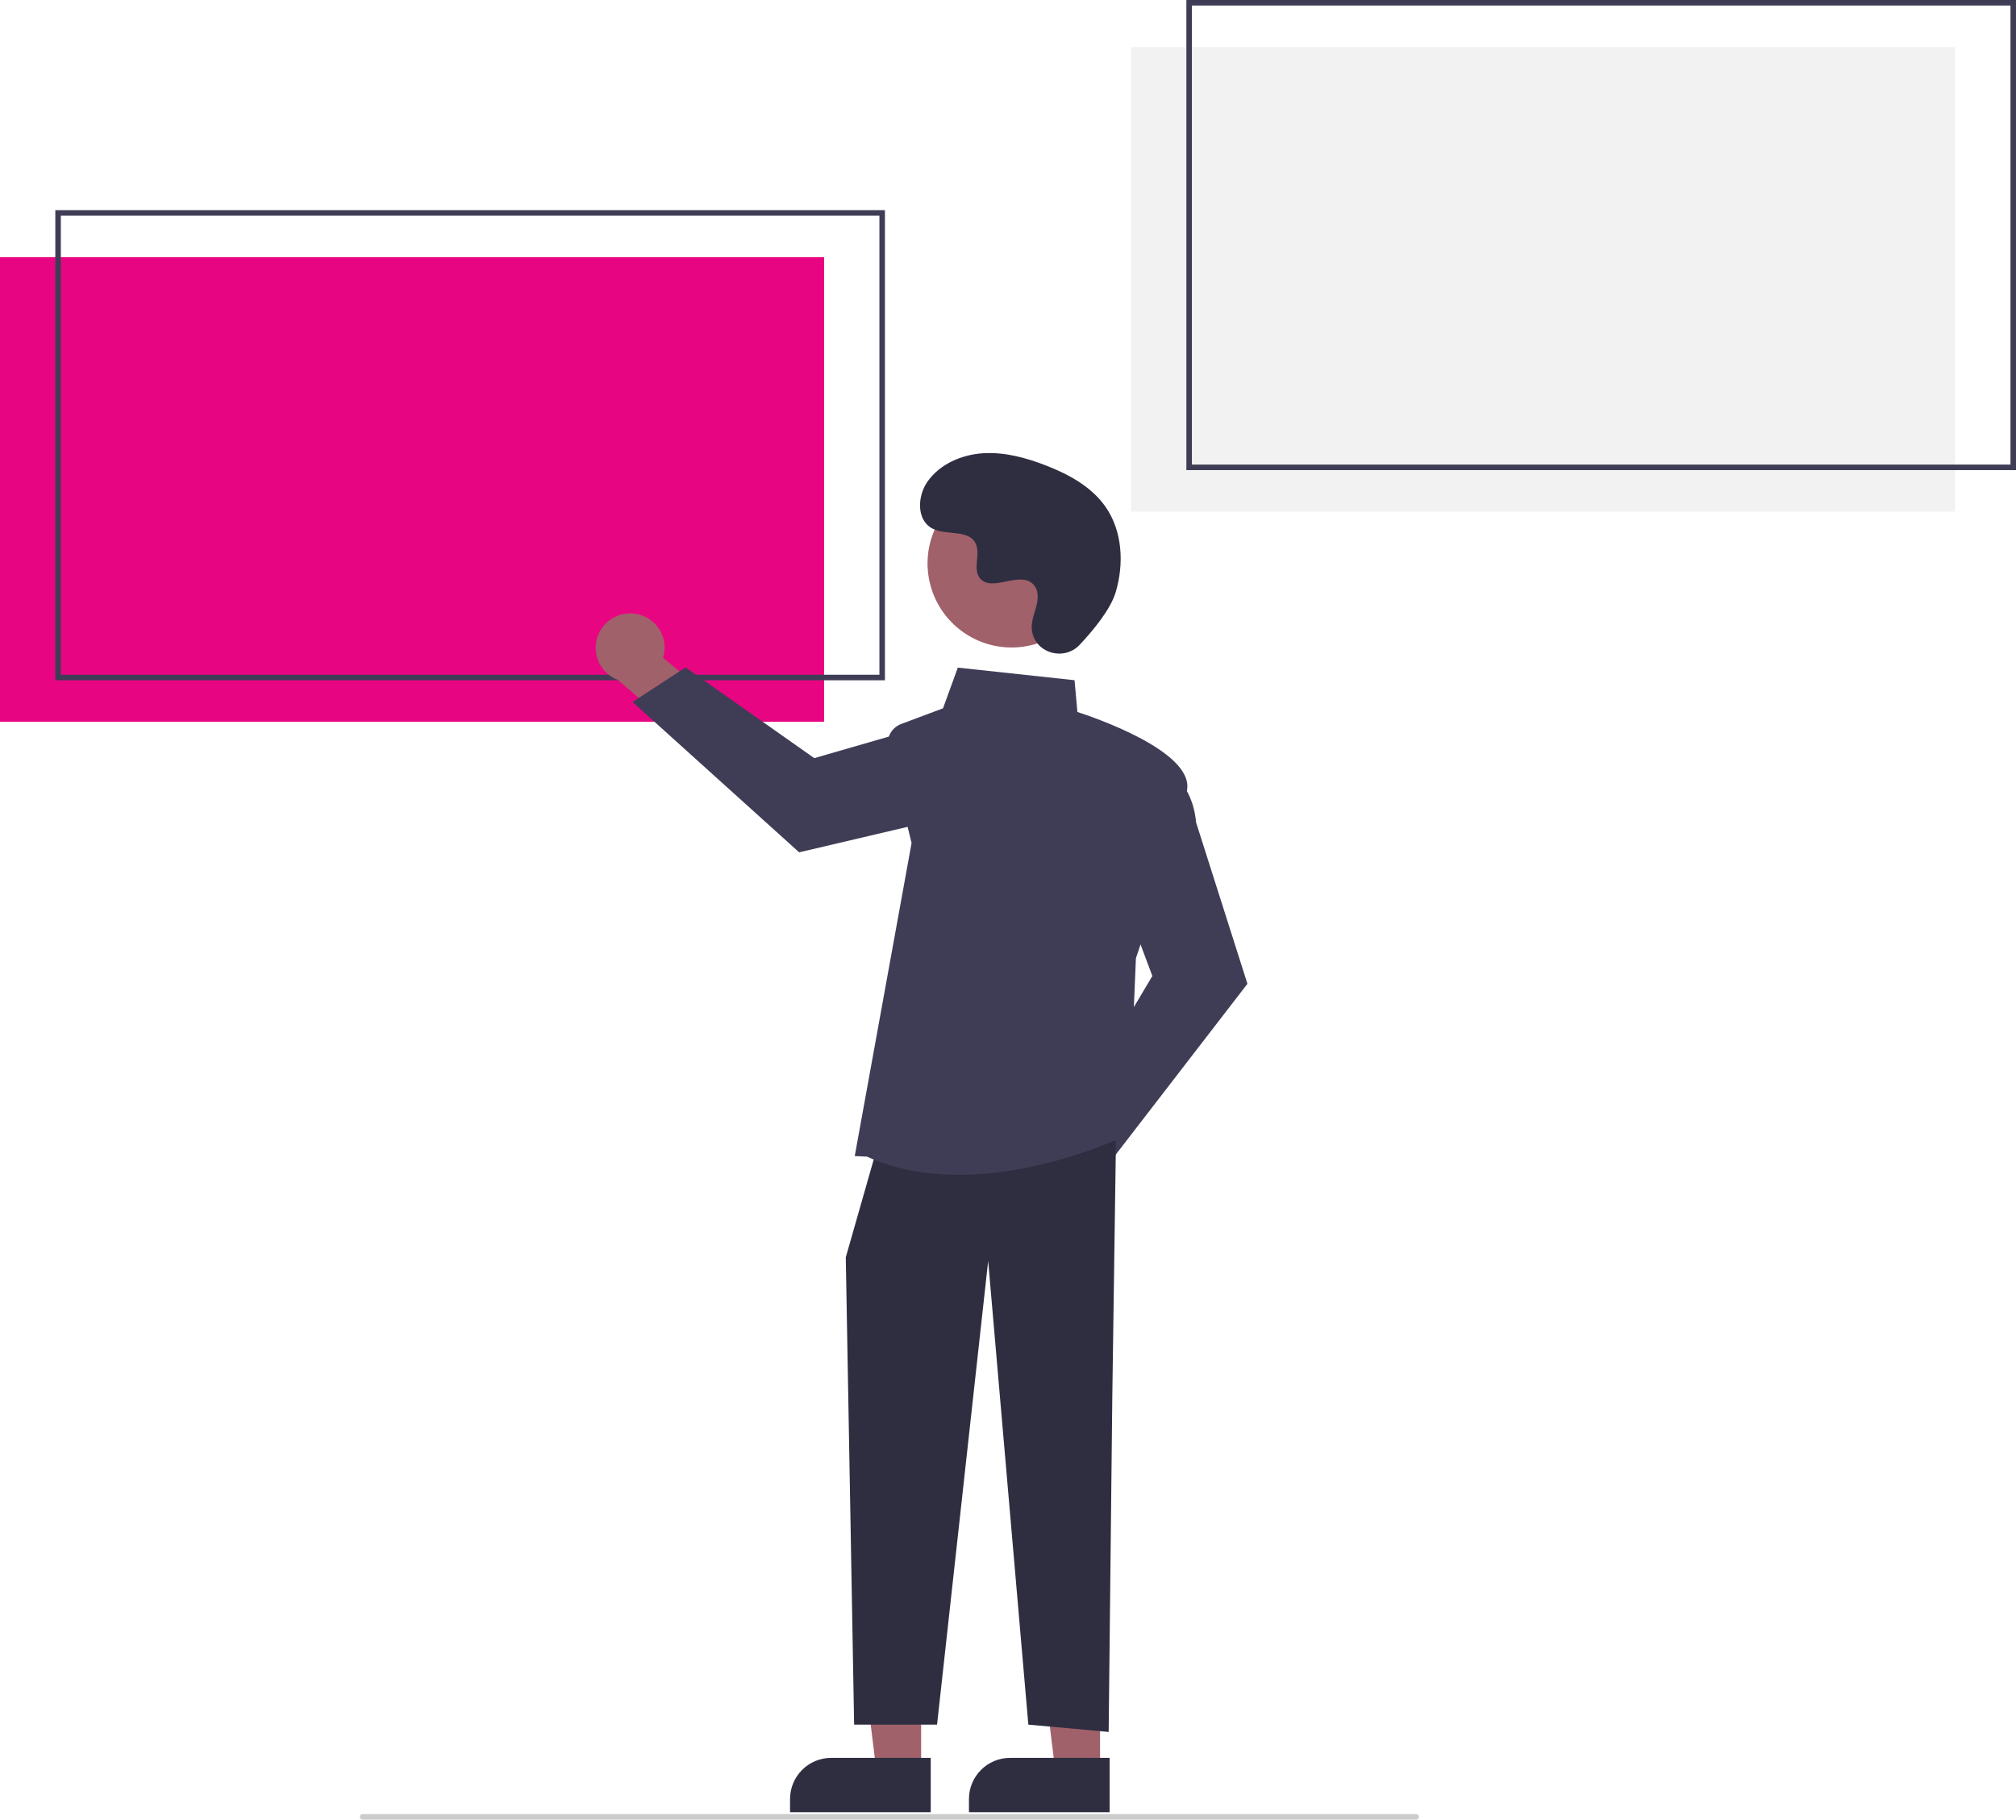
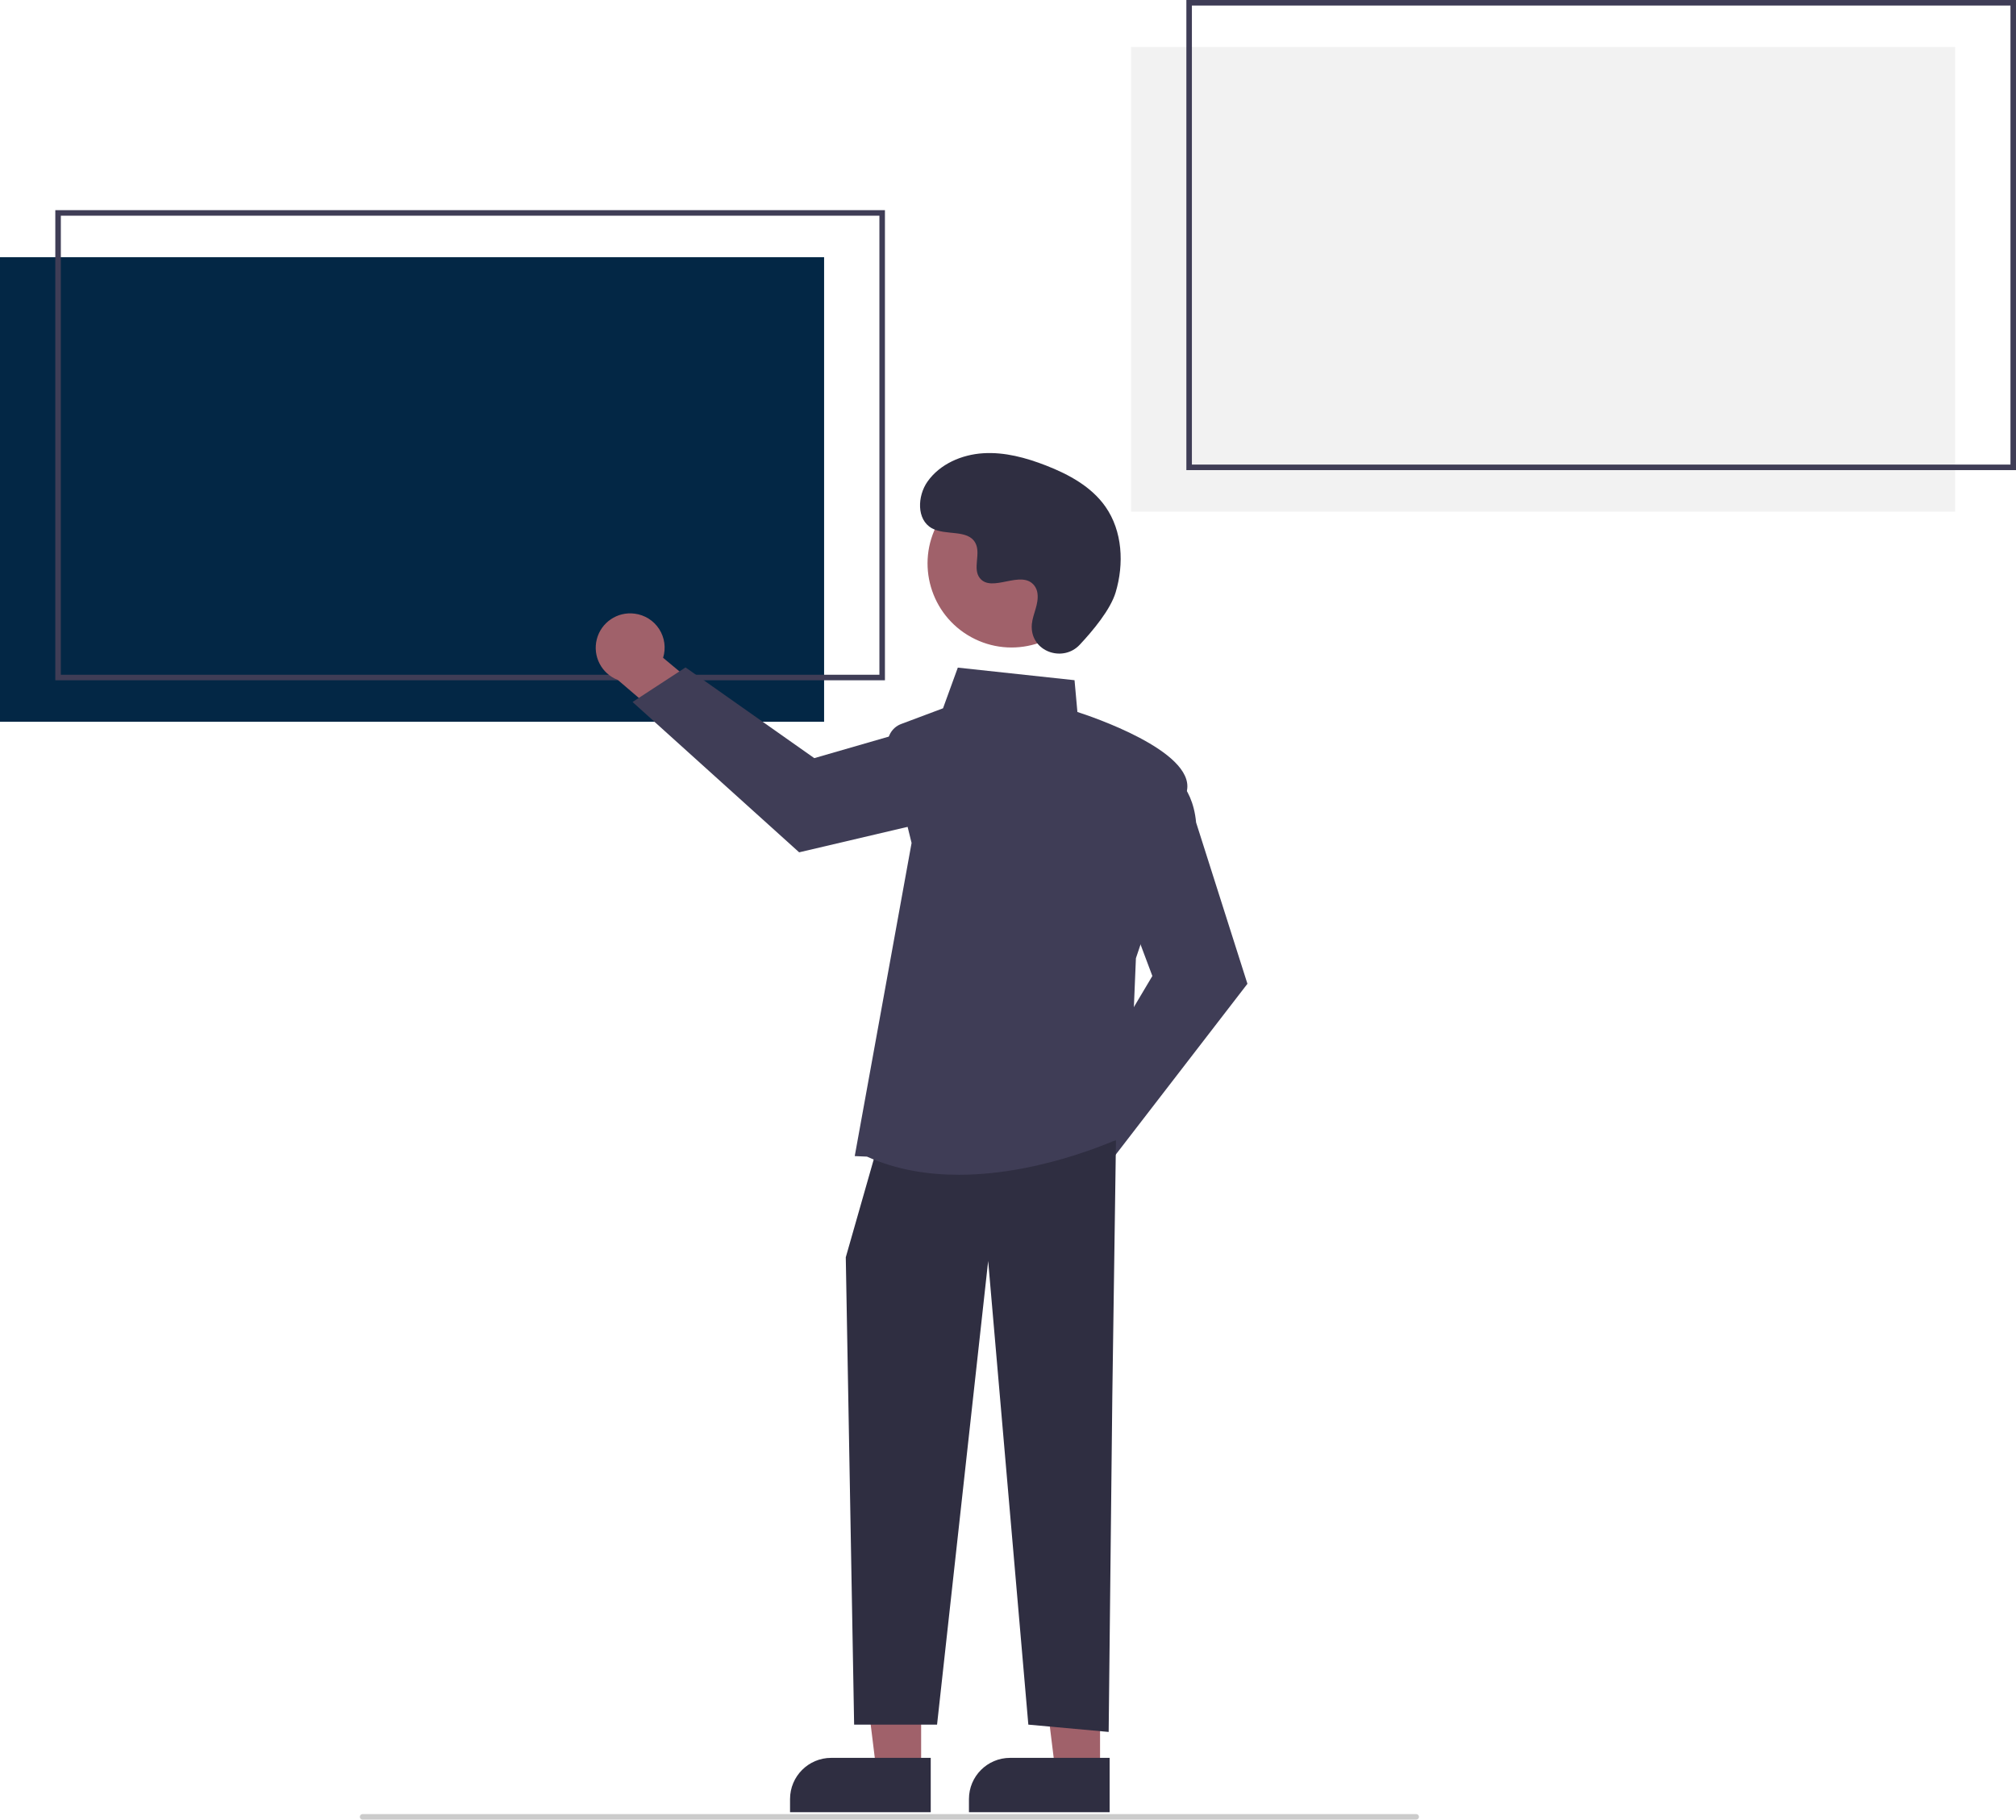
<svg xmlns="http://www.w3.org/2000/svg" id="a1dcc6ba-40dd-4863-b6e0-e0077a18cf8c" data-name="Layer 1" width="729" height="658" viewBox="0 0 729 658">
-   <rect y="93" width="298" height="168" fill="#e80582" />
+   <rect y="93" width="298" height="168" fill="#032745" />
  <path d="M535.314,392.742h-300v-170h300Zm-298-2h296v-166h-296Z" transform="translate(-215.3144 -146.7423)" fill="#3f3d56" />
  <rect x="409" y="17" width="298" height="168" fill="#f2f2f2" />
  <path d="M944.314,316.742h-300v-170h300Zm-298-2h296v-166h-296Z" transform="translate(-215.3144 -146.7423)" fill="#3f3d56" />
  <path d="M727.429,804.742h-381a1,1,0,1,1,0-2h381a1,1,0,1,1,0,2Z" transform="translate(-215.3144 -146.7423)" fill="#ccc" />
  <path d="M584.946,568.475A12.38,12.38,0,0,1,600.061,556.989l16.372-23.073,16.448,6.529-23.578,32.258a12.447,12.447,0,0,1-24.357-4.23Z" transform="translate(-215.3144 -146.7423)" fill="#a0616a" />
  <path d="M602.906,548.632l29.109-48.957L620.155,468.049l16.152-43.074.596.256c.391.167,9.568,4.263,10.929,18.93l18.562,58.337-49.539,64.267Z" transform="translate(-215.3144 -146.7423)" fill="#3f3d56" />
  <path d="M444.813,368.651a12.38,12.38,0,0,1,10.282,15.958l21.738,18.107-7.782,15.894-30.339-26.002a12.447,12.447,0,0,1,6.1-23.957Z" transform="translate(-215.3144 -146.7423)" fill="#a0616a" />
  <path d="M463.207,388.091l46.56,32.807,32.448-9.379,41.696,19.434-.301.574c-.197.376-4.99,9.21-19.718,9.432l-59.597,13.996-60.245-54.36Z" transform="translate(-215.3144 -146.7423)" fill="#3f3d56" />
  <polygon points="333.089 640.297 316.903 640.297 309.202 577.863 333.092 577.864 333.089 640.297" fill="#a0616a" />
  <path d="M300.573,635.672h35.985a0,0,0,0,1,0,0v19.655a0,0,0,0,1,0,0H285.686a0,0,0,0,1,0,0v-4.768A14.887,14.887,0,0,1,300.573,635.672Z" fill="#2f2e41" />
  <polygon points="397.784 640.297 381.597 640.297 373.897 577.863 397.786 577.864 397.784 640.297" fill="#a0616a" />
  <path d="M365.267,635.672h35.985a0,0,0,0,1,0,0v19.655a0,0,0,0,1,0,0H350.38a0,0,0,0,1,0,0v-4.768A14.887,14.887,0,0,1,365.267,635.672Z" fill="#2f2e41" />
  <polygon points="403.54 412.407 402.22 504.828 400.9 626.295 371.853 623.654 357.33 455.977 338.846 623.654 308.859 623.654 305.839 454.657 316.401 417.688 403.54 412.407" fill="#2f2e41" />
  <path d="M528.82,564.995l-4.425-.192L544.949,451.576l-8.416-34.223a7.49,7.49,0,0,1,4.642-8.799l15.142-5.678,5.349-14.711,42.206,4.548L604.911,404.21c4.574,1.467,42.237,14.01,39.638,28.302-2.565,14.107-17.709,58.489-18.478,60.738l-2.652,63.649-.326.163c-.393.196-29.484,14.501-61.088,14.498C550.874,571.56,539.427,569.785,528.82,564.995Z" transform="translate(-215.3144 -146.7423)" fill="#3f3d56" />
  <circle cx="581.116" cy="350.496" r="30.389" transform="translate(-220.4805 545.5372) rotate(-61.33681)" fill="#a0616a" />
  <path d="M605.73,379.913c-5.791,6.169-16.547,2.857-17.301-5.57a10.182,10.182,0,0,1,.013-1.966c.39-3.733,2.546-7.122,2.03-11.064a5.802,5.802,0,0,0-1.062-2.716c-4.615-6.18-15.448,2.764-19.804-2.83-2.671-3.43.469-8.831-1.581-12.665-2.705-5.06-10.717-2.564-15.741-5.335-5.59-3.083-5.256-11.66-1.576-16.877,4.488-6.362,12.356-9.757,20.126-10.246s15.487,1.611,22.741,4.438c8.242,3.212,16.416,7.651,21.488,14.899,6.168,8.814,6.762,20.663,3.677,30.969C616.864,367.217,610.46,374.875,605.73,379.913Z" transform="translate(-215.3144 -146.7423)" fill="#2f2e41" />
</svg>
